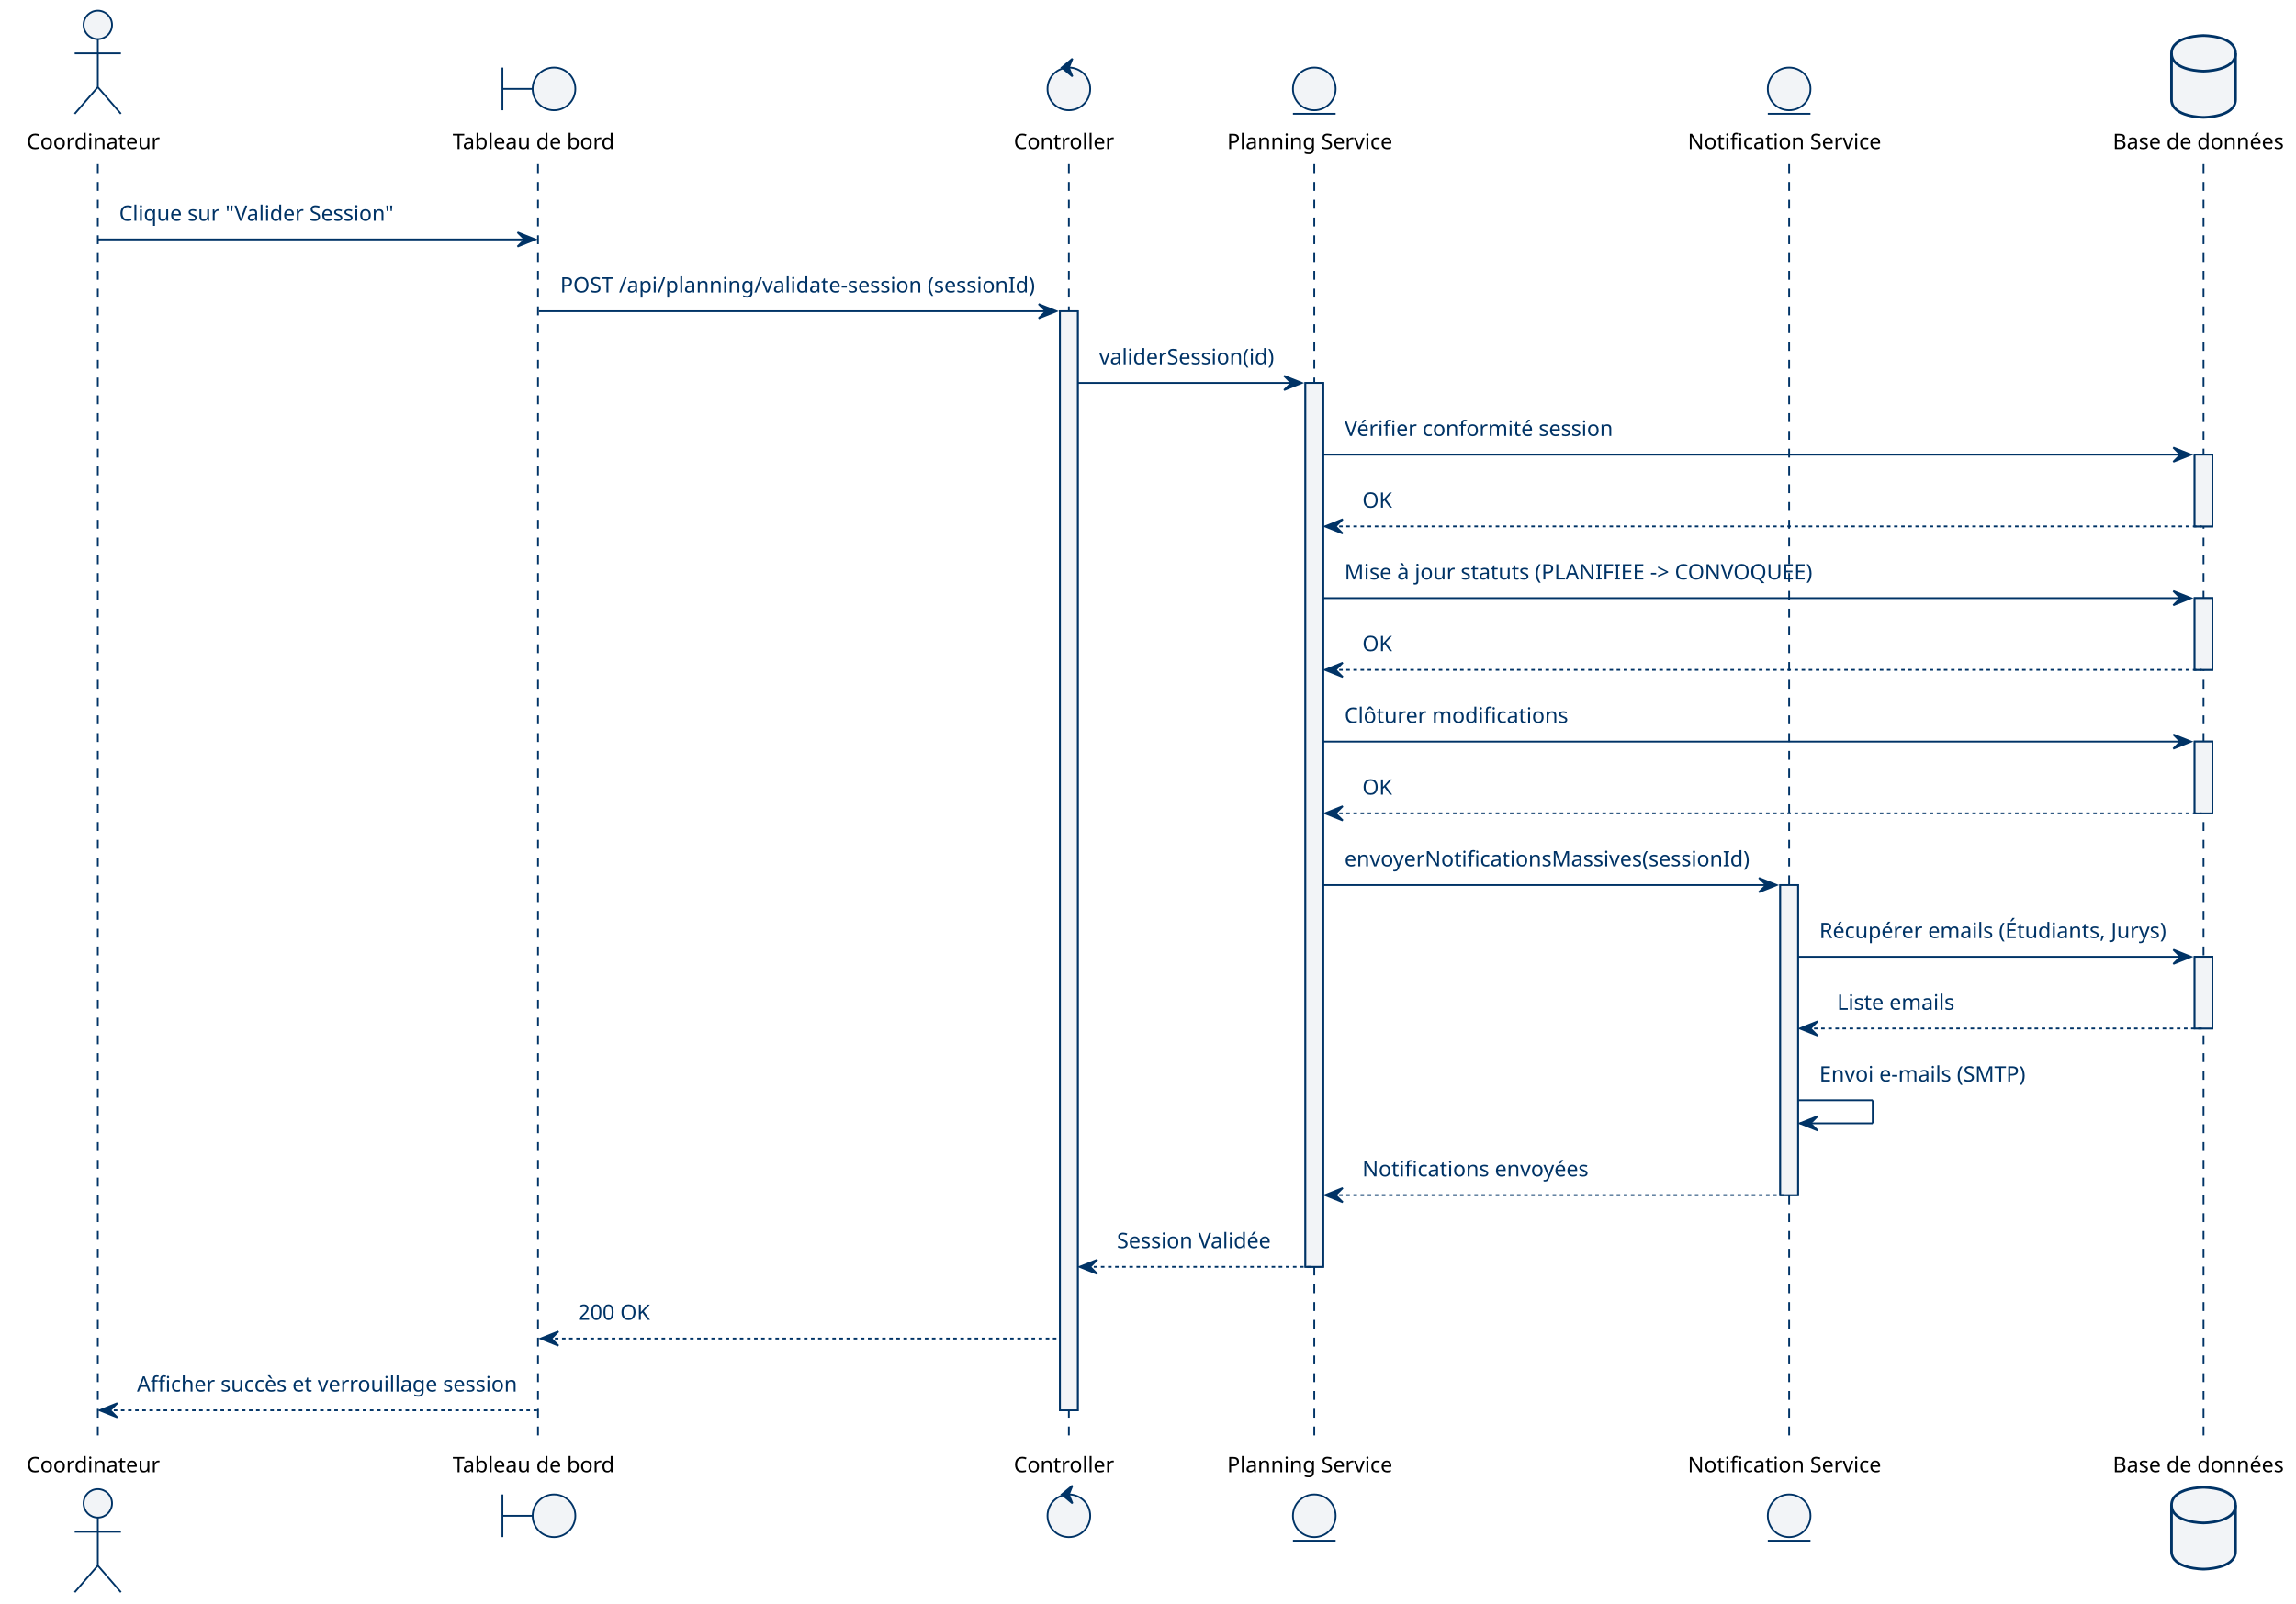
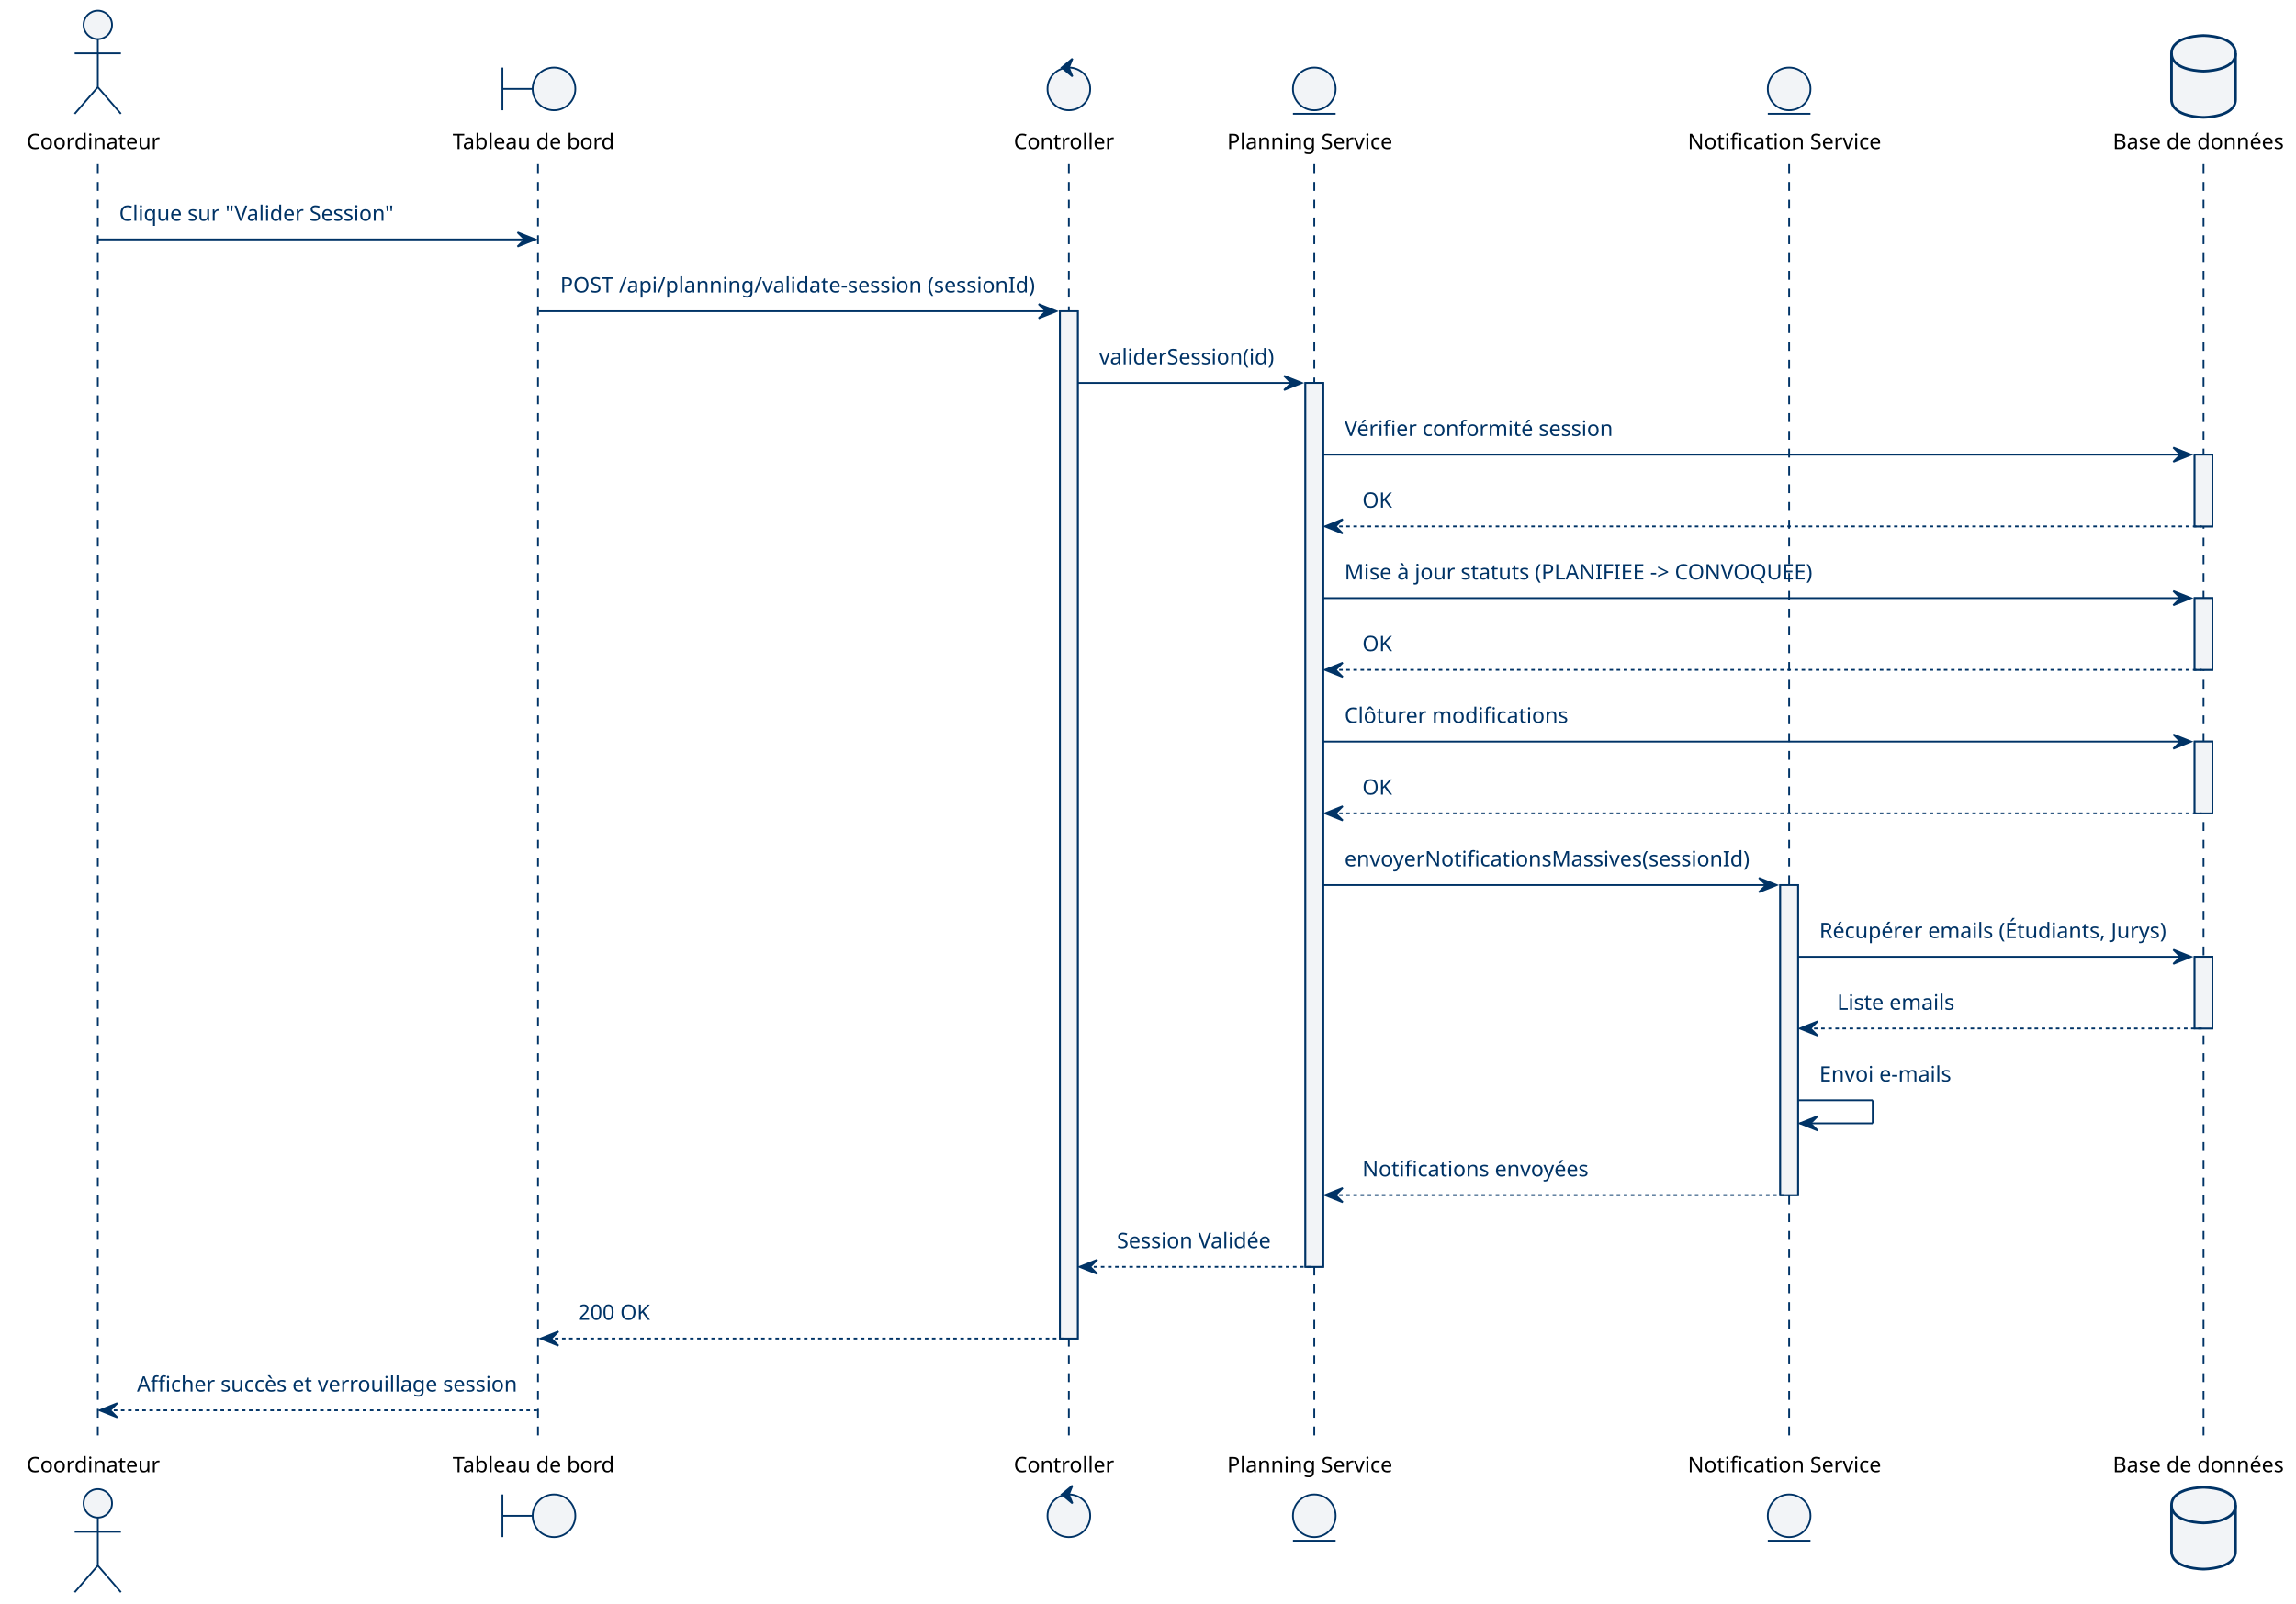
<svg xmlns="http://www.w3.org/2000/svg" contentStyleType="text/css" height="902px" preserveAspectRatio="none" style="width:1291px;height:902px;background:#FFFFFF;" version="1.1" viewBox="0 0 1291 902" width="1291px" zoomAndPan="magnify">
  <defs />
  <g>
-     <rect fill="#F2F4F7" height="618.162" style="stroke:#003366;stroke-width:1.0;" width="10" x="596" y="175.032" />
+     <rect fill="#F2F4F7" height="577.818" style="stroke:#003366;stroke-width:1.0;" width="10" x="596" y="175.032" />
    <rect fill="#F2F4F7" height="497.129" style="stroke:#003366;stroke-width:1.0;" width="10" x="734" y="215.376" />
    <rect fill="#F2F4F7" height="174.376" style="stroke:#003366;stroke-width:1.0;" width="10" x="1001" y="497.785" />
    <rect fill="#F2F4F7" height="40.344" style="stroke:#003366;stroke-width:1.0;" width="10" x="1234" y="255.721" />
    <rect fill="#F2F4F7" height="40.344" style="stroke:#003366;stroke-width:1.0;" width="10" x="1234" y="336.409" />
    <rect fill="#F2F4F7" height="40.344" style="stroke:#003366;stroke-width:1.0;" width="10" x="1234" y="417.097" />
    <rect fill="#F2F4F7" height="40.344" style="stroke:#003366;stroke-width:1.0;" width="10" x="1234" y="538.129" />
    <line style="stroke:#003366;stroke-width:1.0;stroke-dasharray:5.0,5.0;" x1="55" x2="55" y1="92.344" y2="811.194" />
    <line style="stroke:#003366;stroke-width:1.0;stroke-dasharray:5.0,5.0;" x1="302.5" x2="302.5" y1="92.344" y2="811.194" />
    <line style="stroke:#003366;stroke-width:1.0;stroke-dasharray:5.0,5.0;" x1="601" x2="601" y1="92.344" y2="811.194" />
    <line style="stroke:#003366;stroke-width:1.0;stroke-dasharray:5.0,5.0;" x1="739" x2="739" y1="92.344" y2="811.194" />
    <line style="stroke:#003366;stroke-width:1.0;stroke-dasharray:5.0,5.0;" x1="1006" x2="1006" y1="92.344" y2="811.194" />
    <line style="stroke:#003366;stroke-width:1.0;stroke-dasharray:5.0,5.0;" x1="1239" x2="1239" y1="92.344" y2="811.194" />
    <text fill="#000000" font-family="sans-serif" font-size="12" lengthAdjust="spacing" textLength="74" x="15" y="83.828">Coordinateur</text>
    <ellipse cx="55" cy="14" fill="#F2F4F7" rx="8" ry="8" style="stroke:#003366;stroke-width:1.0;" />
    <path d="M55,22 L55,49 M42,30 L68,30 M55,49 L42,64 M55,49 L68,64 " fill="none" style="stroke:#003366;stroke-width:1.0;" />
    <text fill="#000000" font-family="sans-serif" font-size="12" lengthAdjust="spacing" textLength="74" x="15" y="828.022">Coordinateur</text>
    <ellipse cx="55" cy="845.538" fill="#F2F4F7" rx="8" ry="8" style="stroke:#003366;stroke-width:1.0;" />
    <path d="M55,853.538 L55,880.538 M42,861.538 L68,861.538 M55,880.538 L42,895.538 M55,880.538 L68,895.538 " fill="none" style="stroke:#003366;stroke-width:1.0;" />
    <text fill="#000000" font-family="sans-serif" font-size="12" lengthAdjust="spacing" textLength="91" x="254.5" y="83.828">Tableau de bord</text>
    <path d="M282.5,38 L282.5,62 M282.5,50 L299.5,50 " fill="none" style="stroke:#003366;stroke-width:1.0;" />
    <ellipse cx="311.5" cy="50" fill="#F2F4F7" rx="12" ry="12" style="stroke:#003366;stroke-width:1.0;" />
    <text fill="#000000" font-family="sans-serif" font-size="12" lengthAdjust="spacing" textLength="91" x="254.5" y="828.022">Tableau de bord</text>
    <path d="M282.5,840.538 L282.5,864.538 M282.5,852.538 L299.5,852.538 " fill="none" style="stroke:#003366;stroke-width:1.0;" />
    <ellipse cx="311.5" cy="852.538" fill="#F2F4F7" rx="12" ry="12" style="stroke:#003366;stroke-width:1.0;" />
    <text fill="#000000" font-family="sans-serif" font-size="12" lengthAdjust="spacing" textLength="56" x="570" y="83.828">Controller</text>
    <ellipse cx="601" cy="50" fill="#F2F4F7" rx="12" ry="12" style="stroke:#003366;stroke-width:1.0;" />
    <polygon fill="#003366" points="597,38,603,33,601,38,603,43,597,38" style="stroke:#003366;stroke-width:1.0;" />
    <text fill="#000000" font-family="sans-serif" font-size="12" lengthAdjust="spacing" textLength="56" x="570" y="828.022">Controller</text>
    <ellipse cx="601" cy="852.538" fill="#F2F4F7" rx="12" ry="12" style="stroke:#003366;stroke-width:1.0;" />
    <polygon fill="#003366" points="597,840.538,603,835.538,601,840.538,603,845.538,597,840.538" style="stroke:#003366;stroke-width:1.0;" />
    <text fill="#000000" font-family="sans-serif" font-size="12" lengthAdjust="spacing" textLength="92" x="690" y="83.828">Planning Service</text>
    <ellipse cx="739" cy="50" fill="#F2F4F7" rx="12" ry="12" style="stroke:#003366;stroke-width:1.0;" />
    <line style="stroke:#003366;stroke-width:1.0;" x1="727" x2="751" y1="64" y2="64" />
    <text fill="#000000" font-family="sans-serif" font-size="12" lengthAdjust="spacing" textLength="92" x="690" y="828.022">Planning Service</text>
    <ellipse cx="739" cy="852.538" fill="#F2F4F7" rx="12" ry="12" style="stroke:#003366;stroke-width:1.0;" />
    <line style="stroke:#003366;stroke-width:1.0;" x1="727" x2="751" y1="866.538" y2="866.538" />
    <text fill="#000000" font-family="sans-serif" font-size="12" lengthAdjust="spacing" textLength="108" x="949" y="83.828">Notification Service</text>
    <ellipse cx="1006" cy="50" fill="#F2F4F7" rx="12" ry="12" style="stroke:#003366;stroke-width:1.0;" />
    <line style="stroke:#003366;stroke-width:1.0;" x1="994" x2="1018" y1="64" y2="64" />
    <text fill="#000000" font-family="sans-serif" font-size="12" lengthAdjust="spacing" textLength="108" x="949" y="828.022">Notification Service</text>
    <ellipse cx="1006" cy="852.538" fill="#F2F4F7" rx="12" ry="12" style="stroke:#003366;stroke-width:1.0;" />
    <line style="stroke:#003366;stroke-width:1.0;" x1="994" x2="1018" y1="866.538" y2="866.538" />
    <text fill="#000000" font-family="sans-serif" font-size="12" lengthAdjust="spacing" textLength="96" x="1188" y="83.828">Base de données</text>
    <path d="M1221,30 C1221,20 1239,20 1239,20 C1239,20 1257,20 1257,30 L1257,56 C1257,66 1239,66 1239,66 C1239,66 1221,66 1221,56 L1221,30 " fill="#F2F4F7" style="stroke:#003366;stroke-width:1.5;" />
    <path d="M1221,30 C1221,40 1239,40 1239,40 C1239,40 1257,40 1257,30 " fill="none" style="stroke:#003366;stroke-width:1.5;" />
    <text fill="#000000" font-family="sans-serif" font-size="12" lengthAdjust="spacing" textLength="96" x="1188" y="828.022">Base de données</text>
    <path d="M1221,846.538 C1221,836.538 1239,836.538 1239,836.538 C1239,836.538 1257,836.538 1257,846.538 L1257,872.538 C1257,882.538 1239,882.538 1239,882.538 C1239,882.538 1221,882.538 1221,872.538 L1221,846.538 " fill="#F2F4F7" style="stroke:#003366;stroke-width:1.5;" />
    <path d="M1221,846.538 C1221,856.538 1239,856.538 1239,856.538 C1239,856.538 1257,856.538 1257,846.538 " fill="none" style="stroke:#003366;stroke-width:1.5;" />
-     <rect fill="#F2F4F7" height="618.162" style="stroke:#003366;stroke-width:1.0;" width="10" x="596" y="175.032" />
+     <rect fill="#F2F4F7" height="577.818" style="stroke:#003366;stroke-width:1.0;" width="10" x="596" y="175.032" />
    <rect fill="#F2F4F7" height="497.129" style="stroke:#003366;stroke-width:1.0;" width="10" x="734" y="215.376" />
    <rect fill="#F2F4F7" height="174.376" style="stroke:#003366;stroke-width:1.0;" width="10" x="1001" y="497.785" />
    <rect fill="#F2F4F7" height="40.344" style="stroke:#003366;stroke-width:1.0;" width="10" x="1234" y="255.721" />
    <rect fill="#F2F4F7" height="40.344" style="stroke:#003366;stroke-width:1.0;" width="10" x="1234" y="336.409" />
    <rect fill="#F2F4F7" height="40.344" style="stroke:#003366;stroke-width:1.0;" width="10" x="1234" y="417.097" />
    <rect fill="#F2F4F7" height="40.344" style="stroke:#003366;stroke-width:1.0;" width="10" x="1234" y="538.129" />
    <polygon fill="#003366" points="291,130.688,301,134.688,291,138.688,295,134.688" style="stroke:#003366;stroke-width:1.0;" />
    <line style="stroke:#003366;stroke-width:1.0;" x1="55" x2="297" y1="134.688" y2="134.688" />
    <text fill="#003366" font-family="sans-serif" font-size="12" lengthAdjust="spacing" textLength="154" x="67" y="124.172">Clique sur "Valider Session"</text>
    <polygon fill="#003366" points="584,171.032,594,175.032,584,179.032,588,175.032" style="stroke:#003366;stroke-width:1.0;" />
    <line style="stroke:#003366;stroke-width:1.0;" x1="303" x2="590" y1="175.032" y2="175.032" />
    <text fill="#003366" font-family="sans-serif" font-size="12" lengthAdjust="spacing" textLength="264" x="315" y="164.516">POST /api/planning/validate-session (sessionId)</text>
    <polygon fill="#003366" points="722,211.376,732,215.376,722,219.376,726,215.376" style="stroke:#003366;stroke-width:1.0;" />
    <line style="stroke:#003366;stroke-width:1.0;" x1="606" x2="728" y1="215.376" y2="215.376" />
    <text fill="#003366" font-family="sans-serif" font-size="12" lengthAdjust="spacing" textLength="99" x="618" y="204.86">validerSession(id)</text>
    <polygon fill="#003366" points="1222,251.721,1232,255.721,1222,259.721,1226,255.721" style="stroke:#003366;stroke-width:1.0;" />
    <line style="stroke:#003366;stroke-width:1.0;" x1="744" x2="1228" y1="255.721" y2="255.721" />
    <text fill="#003366" font-family="sans-serif" font-size="12" lengthAdjust="spacing" textLength="150" x="756" y="245.204">Vérifier conformité session</text>
    <polygon fill="#003366" points="755,292.065,745,296.065,755,300.065,751,296.065" style="stroke:#003366;stroke-width:1.0;" />
    <line style="stroke:#003366;stroke-width:1.0;stroke-dasharray:2.0,2.0;" x1="749" x2="1238" y1="296.065" y2="296.065" />
    <text fill="#003366" font-family="sans-serif" font-size="12" lengthAdjust="spacing" textLength="16" x="766" y="285.549">OK</text>
    <polygon fill="#003366" points="1222,332.409,1232,336.409,1222,340.409,1226,336.409" style="stroke:#003366;stroke-width:1.0;" />
    <line style="stroke:#003366;stroke-width:1.0;" x1="744" x2="1228" y1="336.409" y2="336.409" />
    <text fill="#003366" font-family="sans-serif" font-size="12" lengthAdjust="spacing" textLength="263" x="756" y="325.893">Mise à jour statuts (PLANIFIEE -&gt; CONVOQUEE)</text>
    <polygon fill="#003366" points="755,372.753,745,376.753,755,380.753,751,376.753" style="stroke:#003366;stroke-width:1.0;" />
    <line style="stroke:#003366;stroke-width:1.0;stroke-dasharray:2.0,2.0;" x1="749" x2="1238" y1="376.753" y2="376.753" />
    <text fill="#003366" font-family="sans-serif" font-size="12" lengthAdjust="spacing" textLength="16" x="766" y="366.237">OK</text>
    <polygon fill="#003366" points="1222,413.097,1232,417.097,1222,421.097,1226,417.097" style="stroke:#003366;stroke-width:1.0;" />
    <line style="stroke:#003366;stroke-width:1.0;" x1="744" x2="1228" y1="417.097" y2="417.097" />
    <text fill="#003366" font-family="sans-serif" font-size="12" lengthAdjust="spacing" textLength="124" x="756" y="406.581">Clôturer modifications</text>
    <polygon fill="#003366" points="755,453.441,745,457.441,755,461.441,751,457.441" style="stroke:#003366;stroke-width:1.0;" />
    <line style="stroke:#003366;stroke-width:1.0;stroke-dasharray:2.0,2.0;" x1="749" x2="1238" y1="457.441" y2="457.441" />
    <text fill="#003366" font-family="sans-serif" font-size="12" lengthAdjust="spacing" textLength="16" x="766" y="446.925">OK</text>
    <polygon fill="#003366" points="989,493.785,999,497.785,989,501.785,993,497.785" style="stroke:#003366;stroke-width:1.0;" />
    <line style="stroke:#003366;stroke-width:1.0;" x1="744" x2="995" y1="497.785" y2="497.785" />
    <text fill="#003366" font-family="sans-serif" font-size="12" lengthAdjust="spacing" textLength="228" x="756" y="487.269">envoyerNotificationsMassives(sessionId)</text>
    <polygon fill="#003366" points="1222,534.129,1232,538.129,1222,542.129,1226,538.129" style="stroke:#003366;stroke-width:1.0;" />
    <line style="stroke:#003366;stroke-width:1.0;" x1="1011" x2="1228" y1="538.129" y2="538.129" />
    <text fill="#003366" font-family="sans-serif" font-size="12" lengthAdjust="spacing" textLength="194" x="1023" y="527.613">Récupérer emails (Étudiants, Jurys)</text>
    <polygon fill="#003366" points="1022,574.473,1012,578.473,1022,582.473,1018,578.473" style="stroke:#003366;stroke-width:1.0;" />
    <line style="stroke:#003366;stroke-width:1.0;stroke-dasharray:2.0,2.0;" x1="1016" x2="1238" y1="578.473" y2="578.473" />
    <text fill="#003366" font-family="sans-serif" font-size="12" lengthAdjust="spacing" textLength="66" x="1033" y="567.957">Liste emails</text>
    <line style="stroke:#003366;stroke-width:1.0;" x1="1011" x2="1053" y1="618.818" y2="618.818" />
    <line style="stroke:#003366;stroke-width:1.0;" x1="1053" x2="1053" y1="618.818" y2="631.818" />
    <line style="stroke:#003366;stroke-width:1.0;" x1="1012" x2="1053" y1="631.818" y2="631.818" />
    <polygon fill="#003366" points="1022,627.818,1012,631.818,1022,635.818,1018,631.818" style="stroke:#003366;stroke-width:1.0;" />
-     <text fill="#003366" font-family="sans-serif" font-size="12" lengthAdjust="spacing" textLength="117" x="1023" y="608.302">Envoi e-mails (SMTP)</text>
+     <text fill="#003366" font-family="sans-serif" font-size="12" lengthAdjust="spacing" textLength="74" x="1023" y="608.302">Envoi e-mails</text>
    <polygon fill="#003366" points="755,668.162,745,672.162,755,676.162,751,672.162" style="stroke:#003366;stroke-width:1.0;" />
    <line style="stroke:#003366;stroke-width:1.0;stroke-dasharray:2.0,2.0;" x1="749" x2="1005" y1="672.162" y2="672.162" />
    <text fill="#003366" font-family="sans-serif" font-size="12" lengthAdjust="spacing" textLength="126" x="766" y="661.646">Notifications envoyées</text>
    <polygon fill="#003366" points="617,708.506,607,712.506,617,716.506,613,712.506" style="stroke:#003366;stroke-width:1.0;" />
    <line style="stroke:#003366;stroke-width:1.0;stroke-dasharray:2.0,2.0;" x1="611" x2="738" y1="712.506" y2="712.506" />
    <text fill="#003366" font-family="sans-serif" font-size="12" lengthAdjust="spacing" textLength="87" x="628" y="701.99">Session Validée</text>
    <polygon fill="#003366" points="314,748.85,304,752.85,314,756.85,310,752.85" style="stroke:#003366;stroke-width:1.0;" />
-     <line style="stroke:#003366;stroke-width:1.0;stroke-dasharray:2.0,2.0;" x1="308" x2="595" y1="752.85" y2="752.85" />
+     <line style="stroke:#003366;stroke-width:1.0;stroke-dasharray:2.0,2.0;" x1="308" x2="600" y1="752.85" y2="752.85" />
    <text fill="#003366" font-family="sans-serif" font-size="12" lengthAdjust="spacing" textLength="40" x="325" y="742.334">200 OK</text>
    <polygon fill="#003366" points="66,789.194,56,793.194,66,797.194,62,793.194" style="stroke:#003366;stroke-width:1.0;" />
    <line style="stroke:#003366;stroke-width:1.0;stroke-dasharray:2.0,2.0;" x1="60" x2="302" y1="793.194" y2="793.194" />
    <text fill="#003366" font-family="sans-serif" font-size="12" lengthAdjust="spacing" textLength="214" x="77" y="782.678">Afficher succès et verrouillage session</text>
  </g>
</svg>
